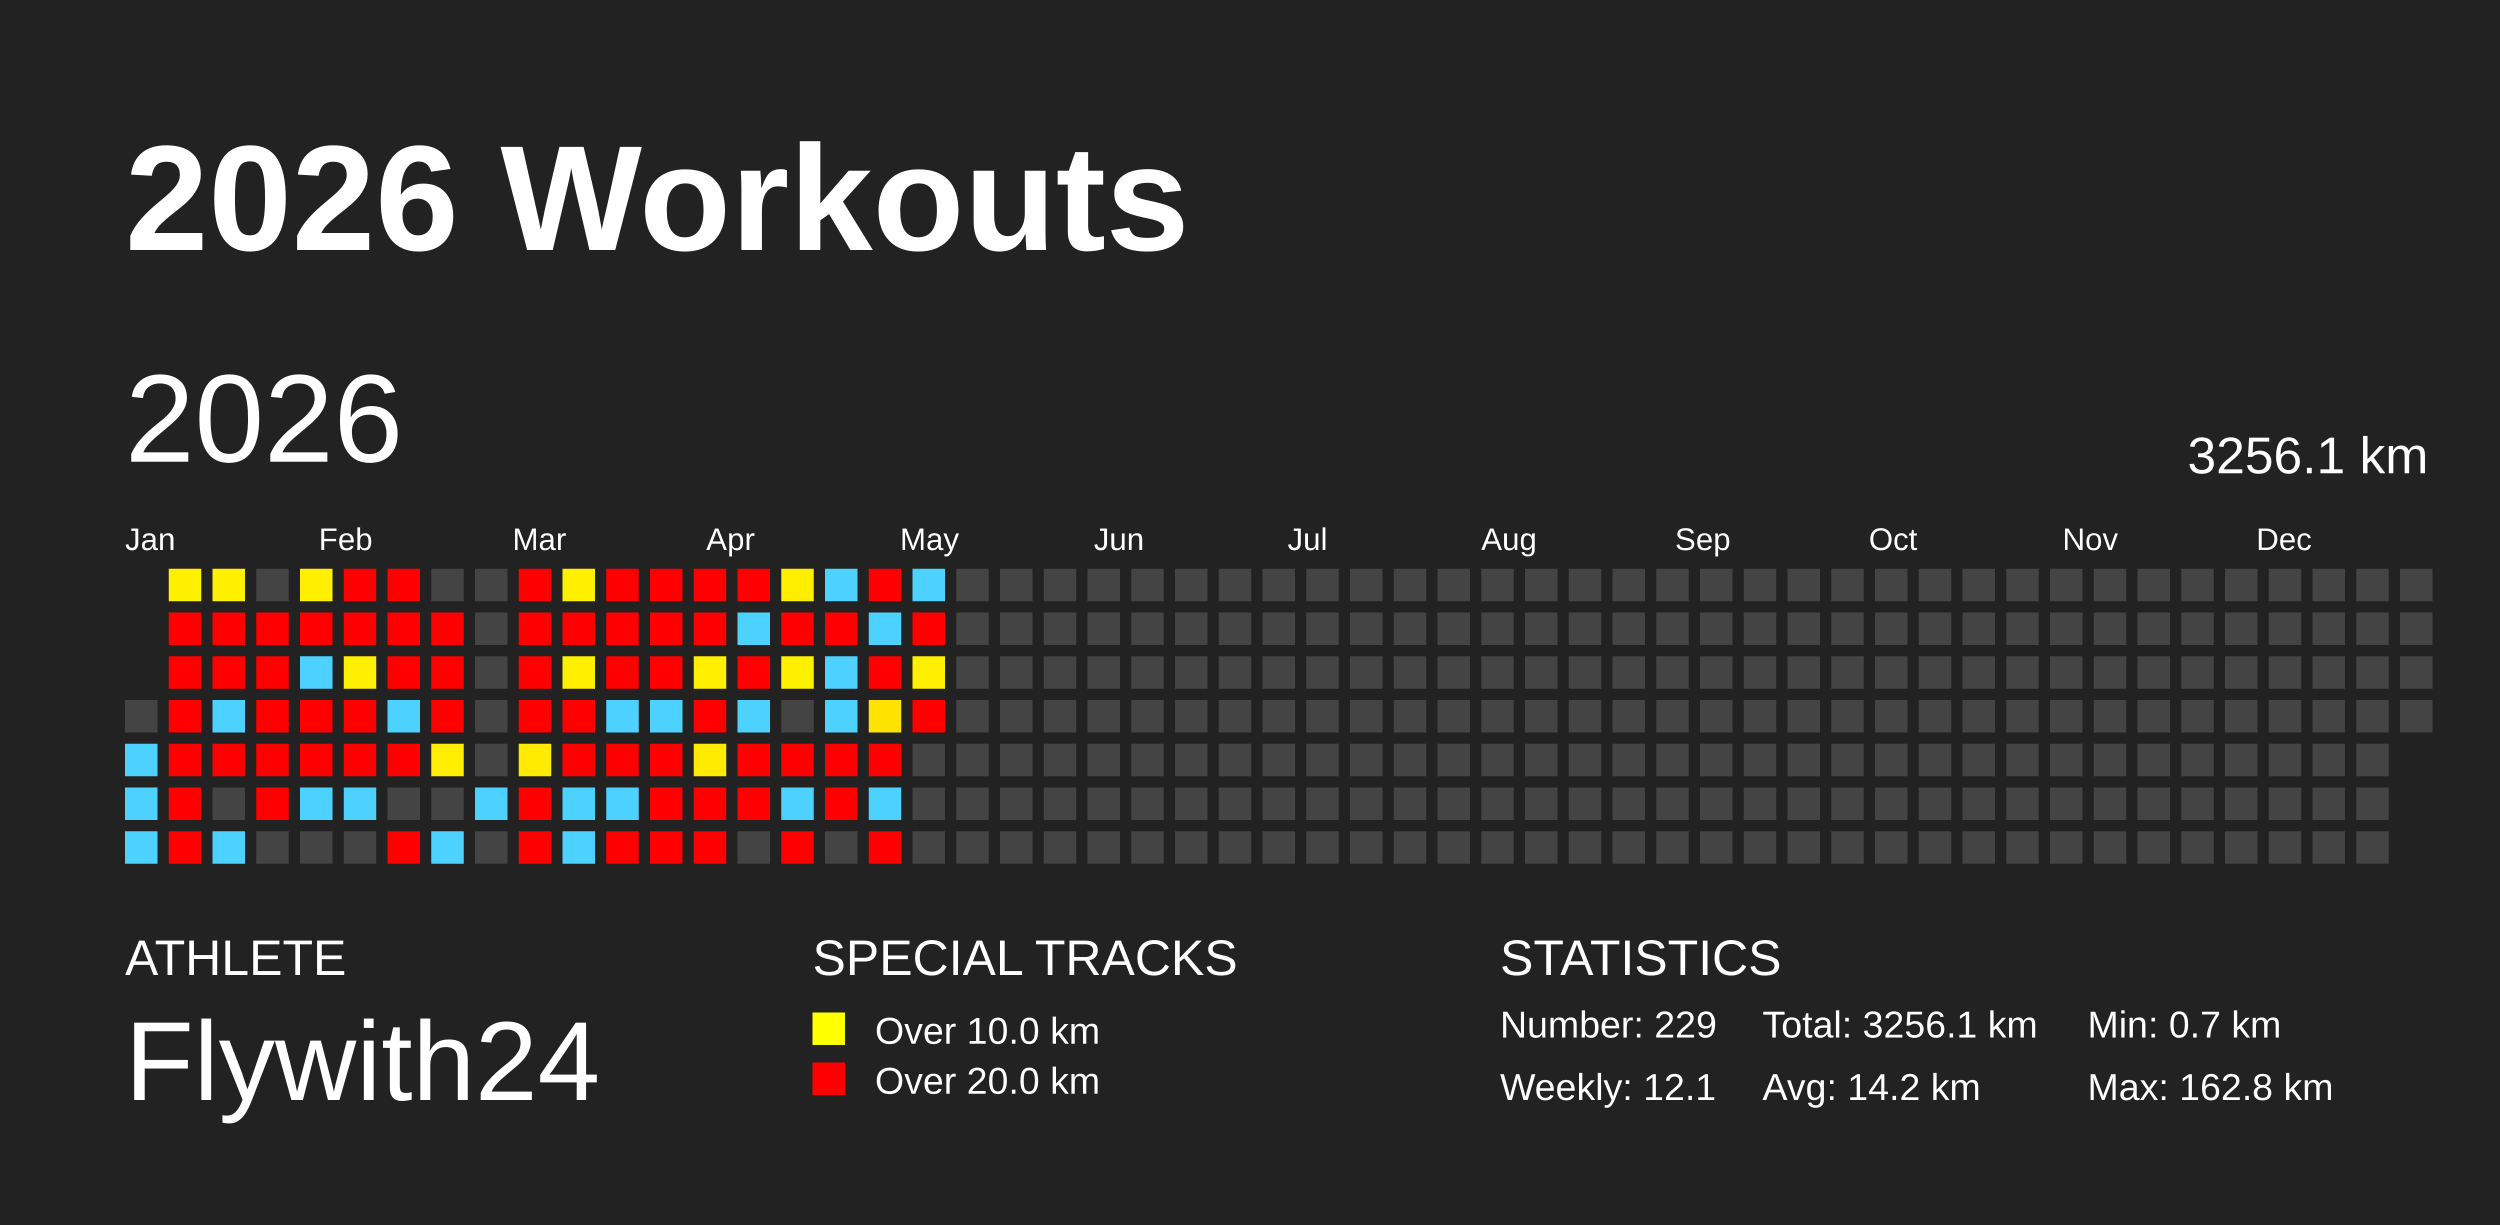
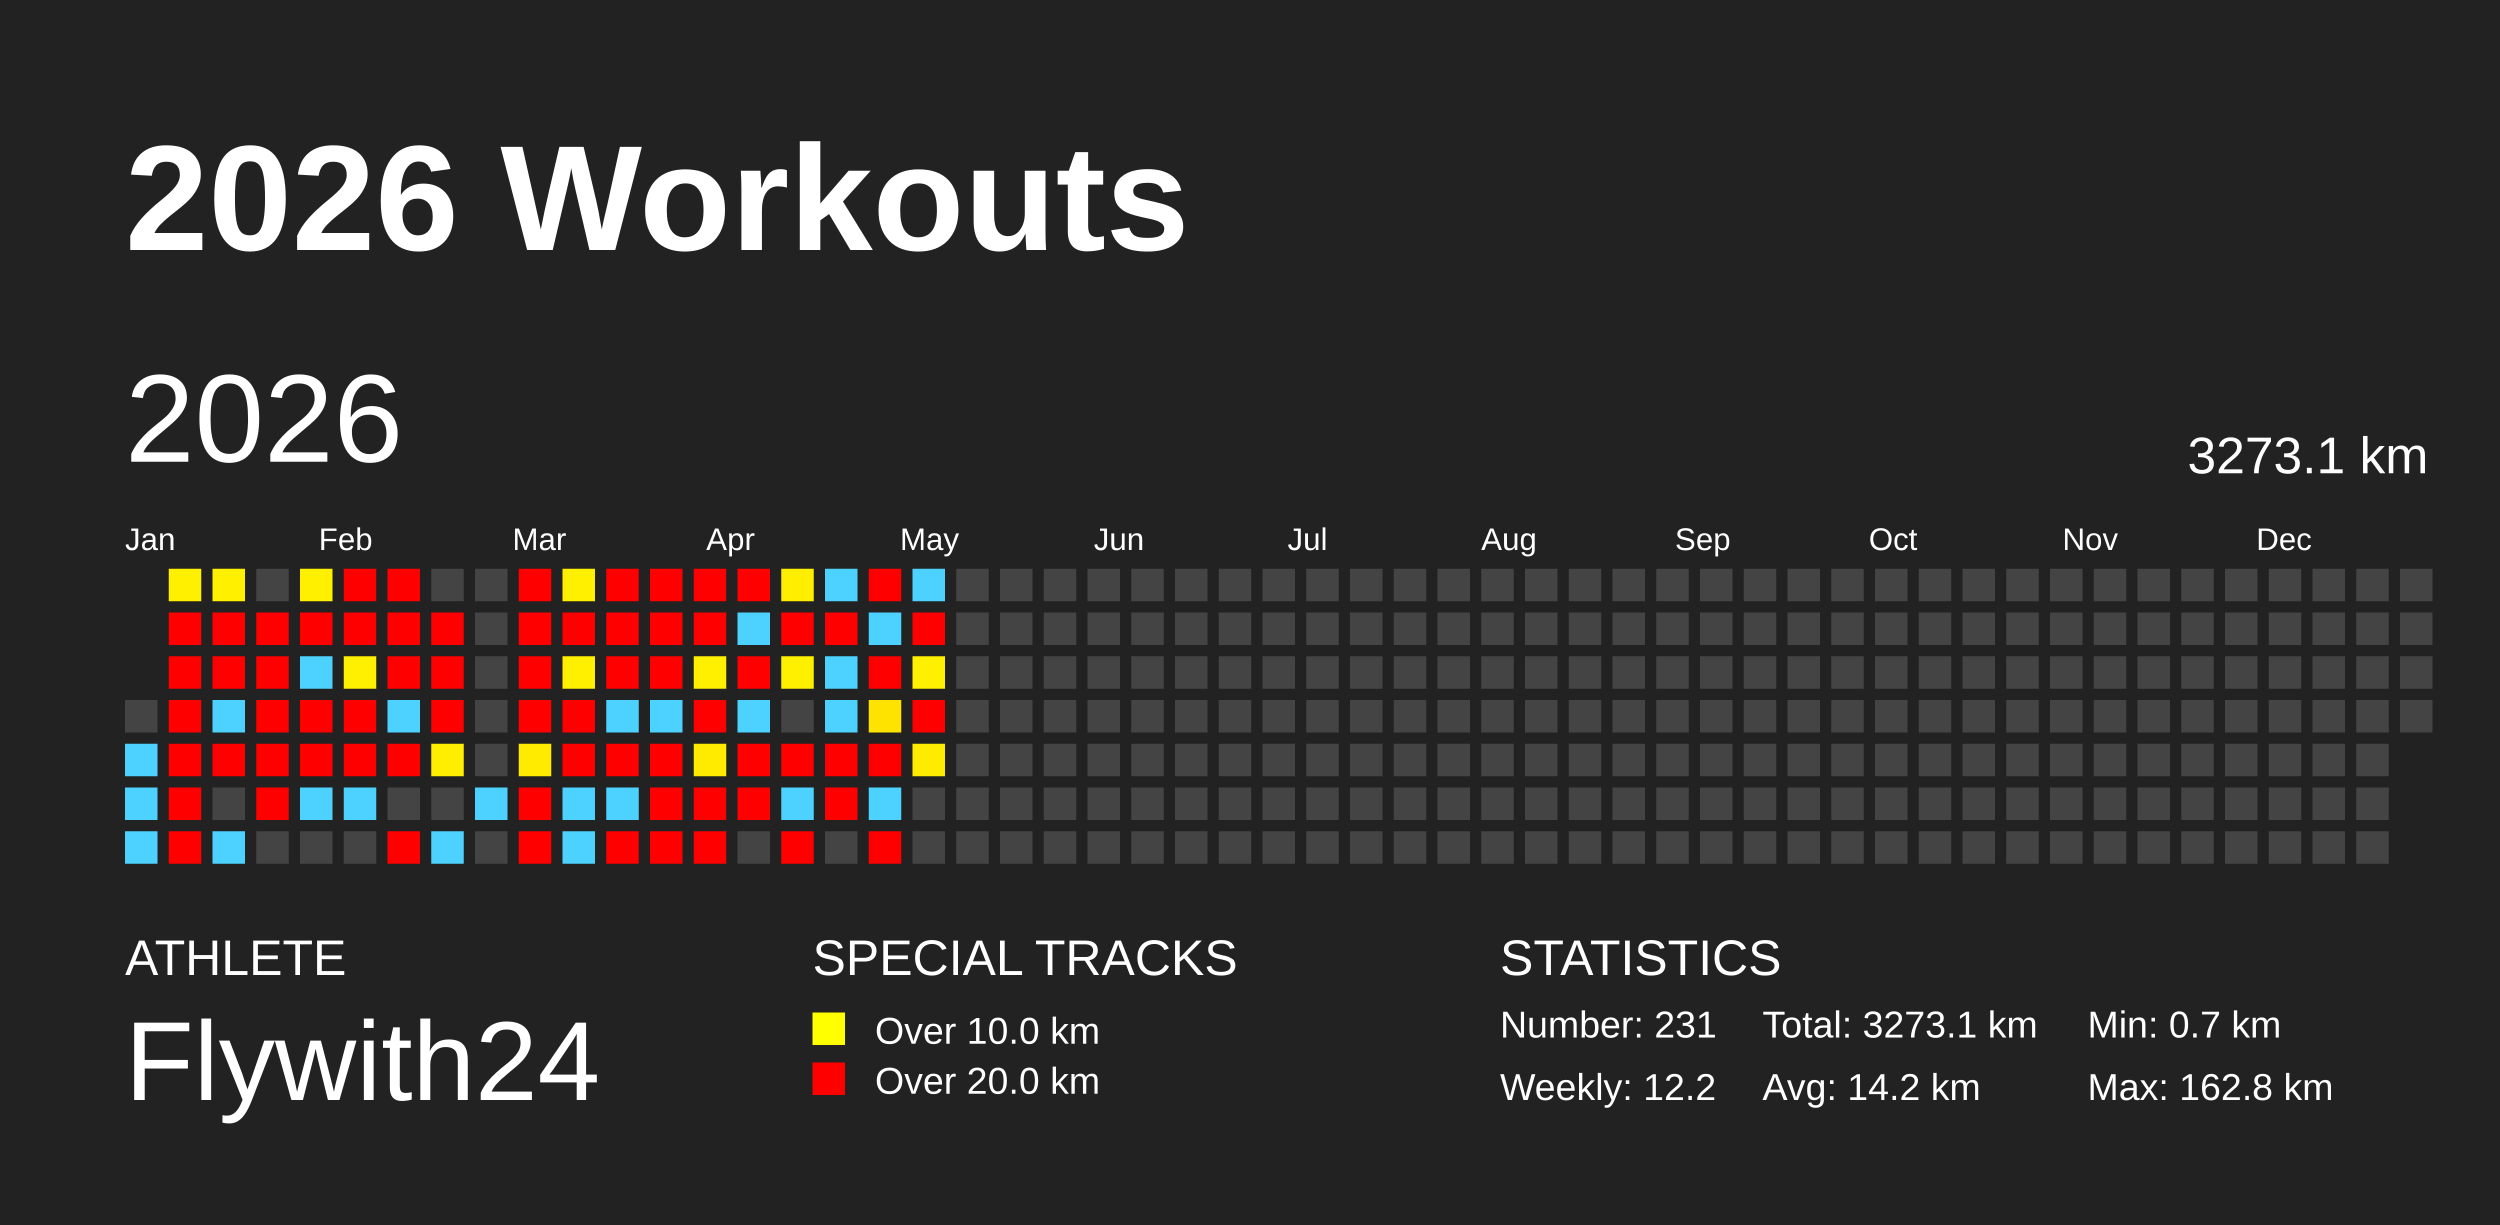
<svg xmlns="http://www.w3.org/2000/svg" baseProfile="full" height="98mm" version="1.1" viewBox="0,0,200,98" width="200mm">
  <defs />
  <rect fill="#222222" height="98" width="200" x="0" y="0" />
  <text fill="#FFFFFF" style="font-size:12px; font-family:Arial; font-weight:bold;" x="10" y="20">2026 Workouts</text>
  <text fill="#FFFFFF" style="font-size:4px; font-family:Arial" x="10" y="78">ATHLETE</text>
  <text fill="#FFFFFF" style="font-size:9px; font-family:Arial" x="10" y="88">Flywith24</text>
  <text fill="#FFFFFF" style="font-size:4px; font-family:Arial" x="65" y="78">SPECIAL TRACKS</text>
  <rect fill="yellow" height="2.6" width="2.6" x="65" y="81" />
  <text fill="#FFFFFF" style="font-size:3px; font-family:Arial" x="70" y="83.5">Over 10.0 km</text>
  <rect fill="red" height="2.6" width="2.6" x="65" y="85" />
  <text fill="#FFFFFF" style="font-size:3px; font-family:Arial" x="70" y="87.5">Over 20.0 km</text>
  <text fill="#FFFFFF" style="font-size:4px; font-family:Arial" x="120" y="78">STATISTICS</text>
-   <text fill="#FFFFFF" style="font-size:3px; font-family:Arial" x="120" y="83">Number: 229</text>
-   <text fill="#FFFFFF" style="font-size:3px; font-family:Arial" x="120" y="88">Weekly: 12.1</text>
-   <text fill="#FFFFFF" style="font-size:3px; font-family:Arial" x="141" y="83">Total: 3256.1 km</text>
+   <text fill="#FFFFFF" style="font-size:3px; font-family:Arial" x="120" y="83">Number: 231</text>
+   <text fill="#FFFFFF" style="font-size:3px; font-family:Arial" x="120" y="88">Weekly: 12.2</text>
+   <text fill="#FFFFFF" style="font-size:3px; font-family:Arial" x="141" y="83">Total: 3273.1 km</text>
  <text fill="#FFFFFF" style="font-size:3px; font-family:Arial" x="141" y="88">Avg: 14.2 km</text>
  <text fill="#FFFFFF" style="font-size:3px; font-family:Arial" x="167" y="83">Min: 0.7 km</text>
  <text fill="#FFFFFF" style="font-size:3px; font-family:Arial" x="167" y="88">Max: 162.8 km</text>
  <text dominant-baseline="hanging" fill="#FFFFFF" style="font-size:10.0px; font-family:Arial;" x="10" y="30">2026</text>
-   <text dominant-baseline="hanging" fill="#FFFFFF" style="font-size:4.125px; font-family:Arial;" x="175" y="35">3256.1 km</text>
+   <text dominant-baseline="hanging" fill="#FFFFFF" style="font-size:4.125px; font-family:Arial;" x="175" y="35">3273.1 km</text>
  <text fill="#FFFFFF" style="font-size:2.5px; font-family:Arial" x="10.0" y="44">Jan</text>
  <text fill="#FFFFFF" style="font-size:2.5px; font-family:Arial" x="25.5" y="44">Feb</text>
  <text fill="#FFFFFF" style="font-size:2.5px; font-family:Arial" x="41.0" y="44">Mar</text>
  <text fill="#FFFFFF" style="font-size:2.5px; font-family:Arial" x="56.5" y="44">Apr</text>
  <text fill="#FFFFFF" style="font-size:2.5px; font-family:Arial" x="72.0" y="44">May</text>
  <text fill="#FFFFFF" style="font-size:2.5px; font-family:Arial" x="87.5" y="44">Jun</text>
  <text fill="#FFFFFF" style="font-size:2.5px; font-family:Arial" x="103.0" y="44">Jul</text>
  <text fill="#FFFFFF" style="font-size:2.5px; font-family:Arial" x="118.5" y="44">Aug</text>
  <text fill="#FFFFFF" style="font-size:2.5px; font-family:Arial" x="134.0" y="44">Sep</text>
  <text fill="#FFFFFF" style="font-size:2.5px; font-family:Arial" x="149.5" y="44">Oct</text>
  <text fill="#FFFFFF" style="font-size:2.5px; font-family:Arial" x="165.0" y="44">Nov</text>
  <text fill="#FFFFFF" style="font-size:2.5px; font-family:Arial" x="180.5" y="44">Dec</text>
  <rect fill="#444444" height="2.6" width="2.6" x="10.0" y="56.0" />
  <rect fill="#4dd2ff" height="2.6" width="2.6" x="10.0" y="59.5" />
  <rect fill="#4dd2ff" height="2.6" width="2.6" x="10.0" y="63.0" />
  <rect fill="#4dd2ff" height="2.6" width="2.6" x="10.0" y="66.5" />
  <rect fill="#fff000" height="2.6" width="2.6" x="13.5" y="45.5" />
  <rect fill="red" height="2.6" width="2.6" x="13.5" y="49.0" />
  <rect fill="red" height="2.6" width="2.6" x="13.5" y="52.5" />
  <rect fill="red" height="2.6" width="2.6" x="13.5" y="56.0" />
  <rect fill="red" height="2.6" width="2.6" x="13.5" y="59.5" />
  <rect fill="red" height="2.6" width="2.6" x="13.5" y="63.0" />
  <rect fill="red" height="2.6" width="2.6" x="13.5" y="66.5" />
  <rect fill="#fff000" height="2.6" width="2.6" x="17.0" y="45.5" />
  <rect fill="red" height="2.6" width="2.6" x="17.0" y="49.0" />
  <rect fill="red" height="2.6" width="2.6" x="17.0" y="52.5" />
  <rect fill="#4dd2ff" height="2.6" width="2.6" x="17.0" y="56.0" />
  <rect fill="red" height="2.6" width="2.6" x="17.0" y="59.5" />
  <rect fill="#444444" height="2.6" width="2.6" x="17.0" y="63.0" />
  <rect fill="#4dd2ff" height="2.6" width="2.6" x="17.0" y="66.5" />
  <rect fill="#444444" height="2.6" width="2.6" x="20.5" y="45.5" />
  <rect fill="red" height="2.6" width="2.6" x="20.5" y="49.0" />
  <rect fill="red" height="2.6" width="2.6" x="20.5" y="52.5" />
  <rect fill="red" height="2.6" width="2.6" x="20.5" y="56.0" />
  <rect fill="red" height="2.6" width="2.6" x="20.5" y="59.5" />
  <rect fill="red" height="2.6" width="2.6" x="20.5" y="63.0" />
  <rect fill="#444444" height="2.6" width="2.6" x="20.5" y="66.5" />
  <rect fill="#fff000" height="2.6" width="2.6" x="24.0" y="45.5" />
  <rect fill="red" height="2.6" width="2.6" x="24.0" y="49.0" />
  <rect fill="#4dd2ff" height="2.6" width="2.6" x="24.0" y="52.5" />
  <rect fill="red" height="2.6" width="2.6" x="24.0" y="56.0" />
  <rect fill="red" height="2.6" width="2.6" x="24.0" y="59.5" />
  <rect fill="#4dd2ff" height="2.6" width="2.6" x="24.0" y="63.0" />
  <rect fill="#444444" height="2.6" width="2.6" x="24.0" y="66.5" />
  <rect fill="red" height="2.6" width="2.6" x="27.5" y="45.5" />
  <rect fill="red" height="2.6" width="2.6" x="27.5" y="49.0" />
  <rect fill="#ffef00" height="2.6" width="2.6" x="27.5" y="52.5" />
  <rect fill="red" height="2.6" width="2.6" x="27.5" y="56.0" />
  <rect fill="red" height="2.6" width="2.6" x="27.5" y="59.5" />
  <rect fill="#4dd2ff" height="2.6" width="2.6" x="27.5" y="63.0" />
  <rect fill="#444444" height="2.6" width="2.6" x="27.5" y="66.5" />
  <rect fill="red" height="2.6" width="2.6" x="31.0" y="45.5" />
  <rect fill="red" height="2.6" width="2.6" x="31.0" y="49.0" />
  <rect fill="red" height="2.6" width="2.6" x="31.0" y="52.5" />
  <rect fill="#4dd2ff" height="2.6" width="2.6" x="31.0" y="56.0" />
  <rect fill="red" height="2.6" width="2.6" x="31.0" y="59.5" />
  <rect fill="#444444" height="2.6" width="2.6" x="31.0" y="63.0" />
  <rect fill="red" height="2.6" width="2.6" x="31.0" y="66.5" />
  <rect fill="#444444" height="2.6" width="2.6" x="34.5" y="45.5" />
  <rect fill="red" height="2.6" width="2.6" x="34.5" y="49.0" />
  <rect fill="red" height="2.6" width="2.6" x="34.5" y="52.5" />
  <rect fill="red" height="2.6" width="2.6" x="34.5" y="56.0" />
  <rect fill="#ffee00" height="2.6" width="2.6" x="34.5" y="59.5" />
  <rect fill="#444444" height="2.6" width="2.6" x="34.5" y="63.0" />
  <rect fill="#4dd2ff" height="2.6" width="2.6" x="34.5" y="66.5" />
  <rect fill="#444444" height="2.6" width="2.6" x="38.0" y="45.5" />
  <rect fill="#444444" height="2.6" width="2.6" x="38.0" y="49.0" />
  <rect fill="#444444" height="2.6" width="2.6" x="38.0" y="52.5" />
  <rect fill="#444444" height="2.6" width="2.6" x="38.0" y="56.0" />
  <rect fill="#444444" height="2.6" width="2.6" x="38.0" y="59.5" />
  <rect fill="#4dd2ff" height="2.6" width="2.6" x="38.0" y="63.0" />
  <rect fill="#444444" height="2.6" width="2.6" x="38.0" y="66.5" />
  <rect fill="red" height="2.6" width="2.6" x="41.5" y="45.5" />
  <rect fill="red" height="2.6" width="2.6" x="41.5" y="49.0" />
  <rect fill="red" height="2.6" width="2.6" x="41.5" y="52.5" />
  <rect fill="red" height="2.6" width="2.6" x="41.5" y="56.0" />
  <rect fill="#ffeb00" height="2.6" width="2.6" x="41.5" y="59.5" />
  <rect fill="red" height="2.6" width="2.6" x="41.5" y="63.0" />
  <rect fill="red" height="2.6" width="2.6" x="41.5" y="66.5" />
  <rect fill="#fff000" height="2.6" width="2.6" x="45.0" y="45.5" />
  <rect fill="red" height="2.6" width="2.6" x="45.0" y="49.0" />
  <rect fill="#fff000" height="2.6" width="2.6" x="45.0" y="52.5" />
  <rect fill="red" height="2.6" width="2.6" x="45.0" y="56.0" />
  <rect fill="red" height="2.6" width="2.6" x="45.0" y="59.5" />
  <rect fill="#4dd2ff" height="2.6" width="2.6" x="45.0" y="63.0" />
  <rect fill="#4dd2ff" height="2.6" width="2.6" x="45.0" y="66.5" />
  <rect fill="red" height="2.6" width="2.6" x="48.5" y="45.5" />
  <rect fill="red" height="2.6" width="2.6" x="48.5" y="49.0" />
  <rect fill="red" height="2.6" width="2.6" x="48.5" y="52.5" />
  <rect fill="#4dd2ff" height="2.6" width="2.6" x="48.5" y="56.0" />
  <rect fill="red" height="2.6" width="2.6" x="48.5" y="59.5" />
  <rect fill="#4dd2ff" height="2.6" width="2.6" x="48.5" y="63.0" />
  <rect fill="red" height="2.6" width="2.6" x="48.5" y="66.5" />
  <rect fill="red" height="2.6" width="2.6" x="52.0" y="45.5" />
  <rect fill="red" height="2.6" width="2.6" x="52.0" y="49.0" />
  <rect fill="red" height="2.6" width="2.6" x="52.0" y="52.5" />
  <rect fill="#4dd2ff" height="2.6" width="2.6" x="52.0" y="56.0" />
  <rect fill="red" height="2.6" width="2.6" x="52.0" y="59.5" />
  <rect fill="red" height="2.6" width="2.6" x="52.0" y="63.0" />
  <rect fill="red" height="2.6" width="2.6" x="52.0" y="66.5" />
  <rect fill="red" height="2.6" width="2.6" x="55.5" y="45.5" />
  <rect fill="red" height="2.6" width="2.6" x="55.5" y="49.0" />
  <rect fill="#fff000" height="2.6" width="2.6" x="55.5" y="52.5" />
  <rect fill="red" height="2.6" width="2.6" x="55.5" y="56.0" />
  <rect fill="#ffeb00" height="2.6" width="2.6" x="55.5" y="59.5" />
  <rect fill="red" height="2.6" width="2.6" x="55.5" y="63.0" />
  <rect fill="red" height="2.6" width="2.6" x="55.5" y="66.5" />
  <rect fill="red" height="2.6" width="2.6" x="59.0" y="45.5" />
  <rect fill="#4dd2ff" height="2.6" width="2.6" x="59.0" y="49.0" />
  <rect fill="red" height="2.6" width="2.6" x="59.0" y="52.5" />
  <rect fill="#4dd2ff" height="2.6" width="2.6" x="59.0" y="56.0" />
  <rect fill="red" height="2.6" width="2.6" x="59.0" y="59.5" />
  <rect fill="red" height="2.6" width="2.6" x="59.0" y="63.0" />
  <rect fill="#444444" height="2.6" width="2.6" x="59.0" y="66.5" />
  <rect fill="#ffee00" height="2.6" width="2.6" x="62.5" y="45.5" />
  <rect fill="red" height="2.6" width="2.6" x="62.5" y="49.0" />
  <rect fill="#fff000" height="2.6" width="2.6" x="62.5" y="52.5" />
  <rect fill="#444444" height="2.6" width="2.6" x="62.5" y="56.0" />
  <rect fill="red" height="2.6" width="2.6" x="62.5" y="59.5" />
  <rect fill="#4dd2ff" height="2.6" width="2.6" x="62.5" y="63.0" />
  <rect fill="red" height="2.6" width="2.6" x="62.5" y="66.5" />
  <rect fill="#4dd2ff" height="2.6" width="2.6" x="66.0" y="45.5" />
  <rect fill="red" height="2.6" width="2.6" x="66.0" y="49.0" />
  <rect fill="#4dd2ff" height="2.6" width="2.6" x="66.0" y="52.5" />
  <rect fill="#4dd2ff" height="2.6" width="2.6" x="66.0" y="56.0" />
  <rect fill="red" height="2.6" width="2.6" x="66.0" y="59.5" />
  <rect fill="red" height="2.6" width="2.6" x="66.0" y="63.0" />
  <rect fill="#444444" height="2.6" width="2.6" x="66.0" y="66.5" />
  <rect fill="red" height="2.6" width="2.6" x="69.5" y="45.5" />
  <rect fill="#4dd2ff" height="2.6" width="2.6" x="69.5" y="49.0" />
  <rect fill="red" height="2.6" width="2.6" x="69.5" y="52.5" />
  <rect fill="#ffe300" height="2.6" width="2.6" x="69.5" y="56.0" />
  <rect fill="red" height="2.6" width="2.6" x="69.5" y="59.5" />
  <rect fill="#4dd2ff" height="2.6" width="2.6" x="69.5" y="63.0" />
  <rect fill="red" height="2.6" width="2.6" x="69.5" y="66.5" />
  <rect fill="#4dd2ff" height="2.6" width="2.6" x="73.0" y="45.5" />
  <rect fill="red" height="2.6" width="2.6" x="73.0" y="49.0" />
  <rect fill="#ffef00" height="2.6" width="2.6" x="73.0" y="52.5" />
  <rect fill="red" height="2.6" width="2.6" x="73.0" y="56.0" />
-   <rect fill="#444444" height="2.6" width="2.6" x="73.0" y="59.5" />
+   <rect fill="#ffeb00" height="2.6" width="2.6" x="73.0" y="59.5" />
  <rect fill="#444444" height="2.6" width="2.6" x="73.0" y="63.0" />
  <rect fill="#444444" height="2.6" width="2.6" x="73.0" y="66.5" />
  <rect fill="#444444" height="2.6" width="2.6" x="76.5" y="45.5" />
  <rect fill="#444444" height="2.6" width="2.6" x="76.5" y="49.0" />
  <rect fill="#444444" height="2.6" width="2.6" x="76.5" y="52.5" />
  <rect fill="#444444" height="2.6" width="2.6" x="76.5" y="56.0" />
  <rect fill="#444444" height="2.6" width="2.6" x="76.5" y="59.5" />
  <rect fill="#444444" height="2.6" width="2.6" x="76.5" y="63.0" />
  <rect fill="#444444" height="2.6" width="2.6" x="76.5" y="66.5" />
  <rect fill="#444444" height="2.6" width="2.6" x="80.0" y="45.5" />
  <rect fill="#444444" height="2.6" width="2.6" x="80.0" y="49.0" />
  <rect fill="#444444" height="2.6" width="2.6" x="80.0" y="52.5" />
  <rect fill="#444444" height="2.6" width="2.6" x="80.0" y="56.0" />
  <rect fill="#444444" height="2.6" width="2.6" x="80.0" y="59.5" />
  <rect fill="#444444" height="2.6" width="2.6" x="80.0" y="63.0" />
  <rect fill="#444444" height="2.6" width="2.6" x="80.0" y="66.5" />
  <rect fill="#444444" height="2.6" width="2.6" x="83.5" y="45.5" />
  <rect fill="#444444" height="2.6" width="2.6" x="83.5" y="49.0" />
  <rect fill="#444444" height="2.6" width="2.6" x="83.5" y="52.5" />
  <rect fill="#444444" height="2.6" width="2.6" x="83.5" y="56.0" />
  <rect fill="#444444" height="2.6" width="2.6" x="83.5" y="59.5" />
  <rect fill="#444444" height="2.6" width="2.6" x="83.5" y="63.0" />
  <rect fill="#444444" height="2.6" width="2.6" x="83.5" y="66.5" />
  <rect fill="#444444" height="2.6" width="2.6" x="87.0" y="45.5" />
  <rect fill="#444444" height="2.6" width="2.6" x="87.0" y="49.0" />
  <rect fill="#444444" height="2.6" width="2.6" x="87.0" y="52.5" />
  <rect fill="#444444" height="2.6" width="2.6" x="87.0" y="56.0" />
  <rect fill="#444444" height="2.6" width="2.6" x="87.0" y="59.5" />
  <rect fill="#444444" height="2.6" width="2.6" x="87.0" y="63.0" />
  <rect fill="#444444" height="2.6" width="2.6" x="87.0" y="66.5" />
  <rect fill="#444444" height="2.6" width="2.6" x="90.5" y="45.5" />
  <rect fill="#444444" height="2.6" width="2.6" x="90.5" y="49.0" />
  <rect fill="#444444" height="2.6" width="2.6" x="90.5" y="52.5" />
  <rect fill="#444444" height="2.6" width="2.6" x="90.5" y="56.0" />
  <rect fill="#444444" height="2.6" width="2.6" x="90.5" y="59.5" />
  <rect fill="#444444" height="2.6" width="2.6" x="90.5" y="63.0" />
  <rect fill="#444444" height="2.6" width="2.6" x="90.5" y="66.5" />
  <rect fill="#444444" height="2.6" width="2.6" x="94.0" y="45.5" />
  <rect fill="#444444" height="2.6" width="2.6" x="94.0" y="49.0" />
  <rect fill="#444444" height="2.6" width="2.6" x="94.0" y="52.5" />
  <rect fill="#444444" height="2.6" width="2.6" x="94.0" y="56.0" />
  <rect fill="#444444" height="2.6" width="2.6" x="94.0" y="59.5" />
  <rect fill="#444444" height="2.6" width="2.6" x="94.0" y="63.0" />
  <rect fill="#444444" height="2.6" width="2.6" x="94.0" y="66.5" />
  <rect fill="#444444" height="2.6" width="2.6" x="97.5" y="45.5" />
  <rect fill="#444444" height="2.6" width="2.6" x="97.5" y="49.0" />
  <rect fill="#444444" height="2.6" width="2.6" x="97.5" y="52.5" />
  <rect fill="#444444" height="2.6" width="2.6" x="97.5" y="56.0" />
  <rect fill="#444444" height="2.6" width="2.6" x="97.5" y="59.5" />
  <rect fill="#444444" height="2.6" width="2.6" x="97.5" y="63.0" />
  <rect fill="#444444" height="2.6" width="2.6" x="97.5" y="66.5" />
  <rect fill="#444444" height="2.6" width="2.6" x="101.0" y="45.5" />
  <rect fill="#444444" height="2.6" width="2.6" x="101.0" y="49.0" />
  <rect fill="#444444" height="2.6" width="2.6" x="101.0" y="52.5" />
  <rect fill="#444444" height="2.6" width="2.6" x="101.0" y="56.0" />
  <rect fill="#444444" height="2.6" width="2.6" x="101.0" y="59.5" />
  <rect fill="#444444" height="2.6" width="2.6" x="101.0" y="63.0" />
  <rect fill="#444444" height="2.6" width="2.6" x="101.0" y="66.5" />
  <rect fill="#444444" height="2.6" width="2.6" x="104.5" y="45.5" />
  <rect fill="#444444" height="2.6" width="2.6" x="104.5" y="49.0" />
  <rect fill="#444444" height="2.6" width="2.6" x="104.5" y="52.5" />
  <rect fill="#444444" height="2.6" width="2.6" x="104.5" y="56.0" />
  <rect fill="#444444" height="2.6" width="2.6" x="104.5" y="59.5" />
  <rect fill="#444444" height="2.6" width="2.6" x="104.5" y="63.0" />
  <rect fill="#444444" height="2.6" width="2.6" x="104.5" y="66.5" />
  <rect fill="#444444" height="2.6" width="2.6" x="108.0" y="45.5" />
  <rect fill="#444444" height="2.6" width="2.6" x="108.0" y="49.0" />
  <rect fill="#444444" height="2.6" width="2.6" x="108.0" y="52.5" />
  <rect fill="#444444" height="2.6" width="2.6" x="108.0" y="56.0" />
  <rect fill="#444444" height="2.6" width="2.6" x="108.0" y="59.5" />
  <rect fill="#444444" height="2.6" width="2.6" x="108.0" y="63.0" />
  <rect fill="#444444" height="2.6" width="2.6" x="108.0" y="66.5" />
  <rect fill="#444444" height="2.6" width="2.6" x="111.5" y="45.5" />
  <rect fill="#444444" height="2.6" width="2.6" x="111.5" y="49.0" />
  <rect fill="#444444" height="2.6" width="2.6" x="111.5" y="52.5" />
  <rect fill="#444444" height="2.6" width="2.6" x="111.5" y="56.0" />
  <rect fill="#444444" height="2.6" width="2.6" x="111.5" y="59.5" />
  <rect fill="#444444" height="2.6" width="2.6" x="111.5" y="63.0" />
  <rect fill="#444444" height="2.6" width="2.6" x="111.5" y="66.5" />
  <rect fill="#444444" height="2.6" width="2.6" x="115.0" y="45.5" />
  <rect fill="#444444" height="2.6" width="2.6" x="115.0" y="49.0" />
  <rect fill="#444444" height="2.6" width="2.6" x="115.0" y="52.5" />
  <rect fill="#444444" height="2.6" width="2.6" x="115.0" y="56.0" />
  <rect fill="#444444" height="2.6" width="2.6" x="115.0" y="59.5" />
  <rect fill="#444444" height="2.6" width="2.6" x="115.0" y="63.0" />
  <rect fill="#444444" height="2.6" width="2.6" x="115.0" y="66.5" />
  <rect fill="#444444" height="2.6" width="2.6" x="118.5" y="45.5" />
  <rect fill="#444444" height="2.6" width="2.6" x="118.5" y="49.0" />
  <rect fill="#444444" height="2.6" width="2.6" x="118.5" y="52.5" />
  <rect fill="#444444" height="2.6" width="2.6" x="118.5" y="56.0" />
  <rect fill="#444444" height="2.6" width="2.6" x="118.5" y="59.5" />
  <rect fill="#444444" height="2.6" width="2.6" x="118.5" y="63.0" />
  <rect fill="#444444" height="2.6" width="2.6" x="118.5" y="66.5" />
  <rect fill="#444444" height="2.6" width="2.6" x="122.0" y="45.5" />
  <rect fill="#444444" height="2.6" width="2.6" x="122.0" y="49.0" />
  <rect fill="#444444" height="2.6" width="2.6" x="122.0" y="52.5" />
  <rect fill="#444444" height="2.6" width="2.6" x="122.0" y="56.0" />
  <rect fill="#444444" height="2.6" width="2.6" x="122.0" y="59.5" />
  <rect fill="#444444" height="2.6" width="2.6" x="122.0" y="63.0" />
  <rect fill="#444444" height="2.6" width="2.6" x="122.0" y="66.5" />
  <rect fill="#444444" height="2.6" width="2.6" x="125.5" y="45.5" />
  <rect fill="#444444" height="2.6" width="2.6" x="125.5" y="49.0" />
  <rect fill="#444444" height="2.6" width="2.6" x="125.5" y="52.5" />
  <rect fill="#444444" height="2.6" width="2.6" x="125.5" y="56.0" />
  <rect fill="#444444" height="2.6" width="2.6" x="125.5" y="59.5" />
  <rect fill="#444444" height="2.6" width="2.6" x="125.5" y="63.0" />
  <rect fill="#444444" height="2.6" width="2.6" x="125.5" y="66.5" />
  <rect fill="#444444" height="2.6" width="2.6" x="129.0" y="45.5" />
  <rect fill="#444444" height="2.6" width="2.6" x="129.0" y="49.0" />
  <rect fill="#444444" height="2.6" width="2.6" x="129.0" y="52.5" />
  <rect fill="#444444" height="2.6" width="2.6" x="129.0" y="56.0" />
  <rect fill="#444444" height="2.6" width="2.6" x="129.0" y="59.5" />
  <rect fill="#444444" height="2.6" width="2.6" x="129.0" y="63.0" />
  <rect fill="#444444" height="2.6" width="2.6" x="129.0" y="66.5" />
  <rect fill="#444444" height="2.6" width="2.6" x="132.5" y="45.5" />
  <rect fill="#444444" height="2.6" width="2.6" x="132.5" y="49.0" />
  <rect fill="#444444" height="2.6" width="2.6" x="132.5" y="52.5" />
  <rect fill="#444444" height="2.6" width="2.6" x="132.5" y="56.0" />
  <rect fill="#444444" height="2.6" width="2.6" x="132.5" y="59.5" />
  <rect fill="#444444" height="2.6" width="2.6" x="132.5" y="63.0" />
  <rect fill="#444444" height="2.6" width="2.6" x="132.5" y="66.5" />
  <rect fill="#444444" height="2.6" width="2.6" x="136.0" y="45.5" />
  <rect fill="#444444" height="2.6" width="2.6" x="136.0" y="49.0" />
  <rect fill="#444444" height="2.6" width="2.6" x="136.0" y="52.5" />
  <rect fill="#444444" height="2.6" width="2.6" x="136.0" y="56.0" />
  <rect fill="#444444" height="2.6" width="2.6" x="136.0" y="59.5" />
  <rect fill="#444444" height="2.6" width="2.6" x="136.0" y="63.0" />
  <rect fill="#444444" height="2.6" width="2.6" x="136.0" y="66.5" />
  <rect fill="#444444" height="2.6" width="2.6" x="139.5" y="45.5" />
  <rect fill="#444444" height="2.6" width="2.6" x="139.5" y="49.0" />
  <rect fill="#444444" height="2.6" width="2.6" x="139.5" y="52.5" />
  <rect fill="#444444" height="2.6" width="2.6" x="139.5" y="56.0" />
  <rect fill="#444444" height="2.6" width="2.6" x="139.5" y="59.5" />
  <rect fill="#444444" height="2.6" width="2.6" x="139.5" y="63.0" />
  <rect fill="#444444" height="2.6" width="2.6" x="139.5" y="66.5" />
  <rect fill="#444444" height="2.6" width="2.6" x="143.0" y="45.5" />
  <rect fill="#444444" height="2.6" width="2.6" x="143.0" y="49.0" />
  <rect fill="#444444" height="2.6" width="2.6" x="143.0" y="52.5" />
  <rect fill="#444444" height="2.6" width="2.6" x="143.0" y="56.0" />
  <rect fill="#444444" height="2.6" width="2.6" x="143.0" y="59.5" />
  <rect fill="#444444" height="2.6" width="2.6" x="143.0" y="63.0" />
  <rect fill="#444444" height="2.6" width="2.6" x="143.0" y="66.5" />
  <rect fill="#444444" height="2.6" width="2.6" x="146.5" y="45.5" />
  <rect fill="#444444" height="2.6" width="2.6" x="146.5" y="49.0" />
  <rect fill="#444444" height="2.6" width="2.6" x="146.5" y="52.5" />
  <rect fill="#444444" height="2.6" width="2.6" x="146.5" y="56.0" />
  <rect fill="#444444" height="2.6" width="2.6" x="146.5" y="59.5" />
  <rect fill="#444444" height="2.6" width="2.6" x="146.5" y="63.0" />
  <rect fill="#444444" height="2.6" width="2.6" x="146.5" y="66.5" />
  <rect fill="#444444" height="2.6" width="2.6" x="150.0" y="45.5" />
  <rect fill="#444444" height="2.6" width="2.6" x="150.0" y="49.0" />
  <rect fill="#444444" height="2.6" width="2.6" x="150.0" y="52.5" />
  <rect fill="#444444" height="2.6" width="2.6" x="150.0" y="56.0" />
  <rect fill="#444444" height="2.6" width="2.6" x="150.0" y="59.5" />
  <rect fill="#444444" height="2.6" width="2.6" x="150.0" y="63.0" />
  <rect fill="#444444" height="2.6" width="2.6" x="150.0" y="66.5" />
  <rect fill="#444444" height="2.6" width="2.6" x="153.5" y="45.5" />
  <rect fill="#444444" height="2.6" width="2.6" x="153.5" y="49.0" />
  <rect fill="#444444" height="2.6" width="2.6" x="153.5" y="52.5" />
  <rect fill="#444444" height="2.6" width="2.6" x="153.5" y="56.0" />
  <rect fill="#444444" height="2.6" width="2.6" x="153.5" y="59.5" />
  <rect fill="#444444" height="2.6" width="2.6" x="153.5" y="63.0" />
  <rect fill="#444444" height="2.6" width="2.6" x="153.5" y="66.5" />
  <rect fill="#444444" height="2.6" width="2.6" x="157.0" y="45.5" />
  <rect fill="#444444" height="2.6" width="2.6" x="157.0" y="49.0" />
  <rect fill="#444444" height="2.6" width="2.6" x="157.0" y="52.5" />
  <rect fill="#444444" height="2.6" width="2.6" x="157.0" y="56.0" />
  <rect fill="#444444" height="2.6" width="2.6" x="157.0" y="59.5" />
  <rect fill="#444444" height="2.6" width="2.6" x="157.0" y="63.0" />
  <rect fill="#444444" height="2.6" width="2.6" x="157.0" y="66.5" />
  <rect fill="#444444" height="2.6" width="2.6" x="160.5" y="45.5" />
  <rect fill="#444444" height="2.6" width="2.6" x="160.5" y="49.0" />
  <rect fill="#444444" height="2.6" width="2.6" x="160.5" y="52.5" />
  <rect fill="#444444" height="2.6" width="2.6" x="160.5" y="56.0" />
  <rect fill="#444444" height="2.6" width="2.6" x="160.5" y="59.5" />
  <rect fill="#444444" height="2.6" width="2.6" x="160.5" y="63.0" />
  <rect fill="#444444" height="2.6" width="2.6" x="160.5" y="66.5" />
  <rect fill="#444444" height="2.6" width="2.6" x="164.0" y="45.5" />
  <rect fill="#444444" height="2.6" width="2.6" x="164.0" y="49.0" />
  <rect fill="#444444" height="2.6" width="2.6" x="164.0" y="52.5" />
  <rect fill="#444444" height="2.6" width="2.6" x="164.0" y="56.0" />
  <rect fill="#444444" height="2.6" width="2.6" x="164.0" y="59.5" />
  <rect fill="#444444" height="2.6" width="2.6" x="164.0" y="63.0" />
  <rect fill="#444444" height="2.6" width="2.6" x="164.0" y="66.5" />
  <rect fill="#444444" height="2.6" width="2.6" x="167.5" y="45.5" />
  <rect fill="#444444" height="2.6" width="2.6" x="167.5" y="49.0" />
  <rect fill="#444444" height="2.6" width="2.6" x="167.5" y="52.5" />
  <rect fill="#444444" height="2.6" width="2.6" x="167.5" y="56.0" />
  <rect fill="#444444" height="2.6" width="2.6" x="167.5" y="59.5" />
  <rect fill="#444444" height="2.6" width="2.6" x="167.5" y="63.0" />
  <rect fill="#444444" height="2.6" width="2.6" x="167.5" y="66.5" />
  <rect fill="#444444" height="2.6" width="2.6" x="171.0" y="45.5" />
  <rect fill="#444444" height="2.6" width="2.6" x="171.0" y="49.0" />
  <rect fill="#444444" height="2.6" width="2.6" x="171.0" y="52.5" />
  <rect fill="#444444" height="2.6" width="2.6" x="171.0" y="56.0" />
  <rect fill="#444444" height="2.6" width="2.6" x="171.0" y="59.5" />
  <rect fill="#444444" height="2.6" width="2.6" x="171.0" y="63.0" />
  <rect fill="#444444" height="2.6" width="2.6" x="171.0" y="66.5" />
  <rect fill="#444444" height="2.6" width="2.6" x="174.5" y="45.5" />
  <rect fill="#444444" height="2.6" width="2.6" x="174.5" y="49.0" />
  <rect fill="#444444" height="2.6" width="2.6" x="174.5" y="52.5" />
  <rect fill="#444444" height="2.6" width="2.6" x="174.5" y="56.0" />
  <rect fill="#444444" height="2.6" width="2.6" x="174.5" y="59.5" />
  <rect fill="#444444" height="2.6" width="2.6" x="174.5" y="63.0" />
  <rect fill="#444444" height="2.6" width="2.6" x="174.5" y="66.5" />
  <rect fill="#444444" height="2.6" width="2.6" x="178.0" y="45.5" />
  <rect fill="#444444" height="2.6" width="2.6" x="178.0" y="49.0" />
  <rect fill="#444444" height="2.6" width="2.6" x="178.0" y="52.5" />
  <rect fill="#444444" height="2.6" width="2.6" x="178.0" y="56.0" />
  <rect fill="#444444" height="2.6" width="2.6" x="178.0" y="59.5" />
  <rect fill="#444444" height="2.6" width="2.6" x="178.0" y="63.0" />
  <rect fill="#444444" height="2.6" width="2.6" x="178.0" y="66.5" />
  <rect fill="#444444" height="2.6" width="2.6" x="181.5" y="45.5" />
  <rect fill="#444444" height="2.6" width="2.6" x="181.5" y="49.0" />
  <rect fill="#444444" height="2.6" width="2.6" x="181.5" y="52.5" />
  <rect fill="#444444" height="2.6" width="2.6" x="181.5" y="56.0" />
  <rect fill="#444444" height="2.6" width="2.6" x="181.5" y="59.5" />
  <rect fill="#444444" height="2.6" width="2.6" x="181.5" y="63.0" />
  <rect fill="#444444" height="2.6" width="2.6" x="181.5" y="66.5" />
  <rect fill="#444444" height="2.6" width="2.6" x="185.0" y="45.5" />
  <rect fill="#444444" height="2.6" width="2.6" x="185.0" y="49.0" />
  <rect fill="#444444" height="2.6" width="2.6" x="185.0" y="52.5" />
  <rect fill="#444444" height="2.6" width="2.6" x="185.0" y="56.0" />
  <rect fill="#444444" height="2.6" width="2.6" x="185.0" y="59.5" />
  <rect fill="#444444" height="2.6" width="2.6" x="185.0" y="63.0" />
  <rect fill="#444444" height="2.6" width="2.6" x="185.0" y="66.5" />
  <rect fill="#444444" height="2.6" width="2.6" x="188.5" y="45.5" />
  <rect fill="#444444" height="2.6" width="2.6" x="188.5" y="49.0" />
  <rect fill="#444444" height="2.6" width="2.6" x="188.5" y="52.5" />
  <rect fill="#444444" height="2.6" width="2.6" x="188.5" y="56.0" />
  <rect fill="#444444" height="2.6" width="2.6" x="188.5" y="59.5" />
  <rect fill="#444444" height="2.6" width="2.6" x="188.5" y="63.0" />
  <rect fill="#444444" height="2.6" width="2.6" x="188.5" y="66.5" />
  <rect fill="#444444" height="2.6" width="2.6" x="192.0" y="45.5" />
  <rect fill="#444444" height="2.6" width="2.6" x="192.0" y="49.0" />
  <rect fill="#444444" height="2.6" width="2.6" x="192.0" y="52.5" />
  <rect fill="#444444" height="2.6" width="2.6" x="192.0" y="56.0" />
</svg>
